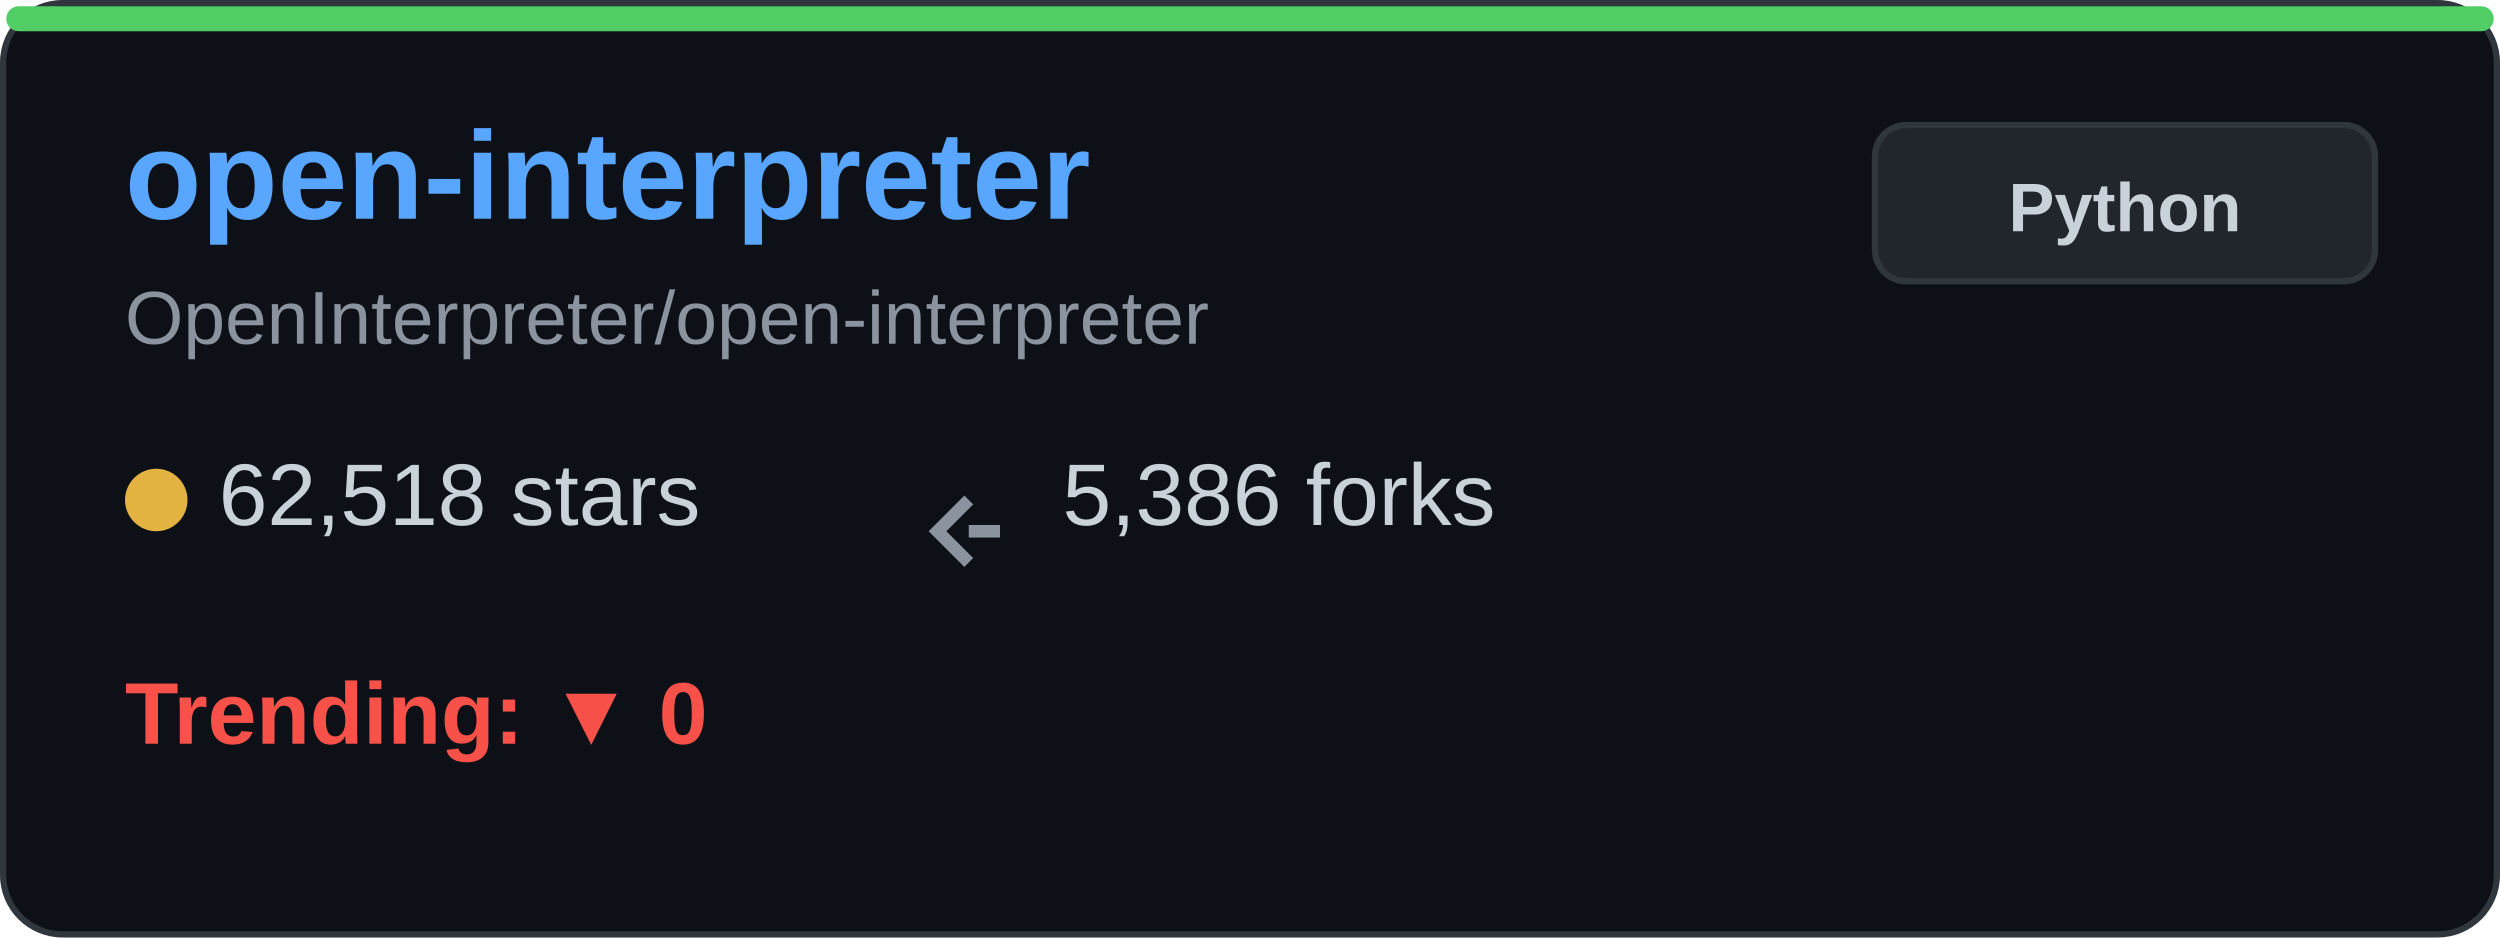
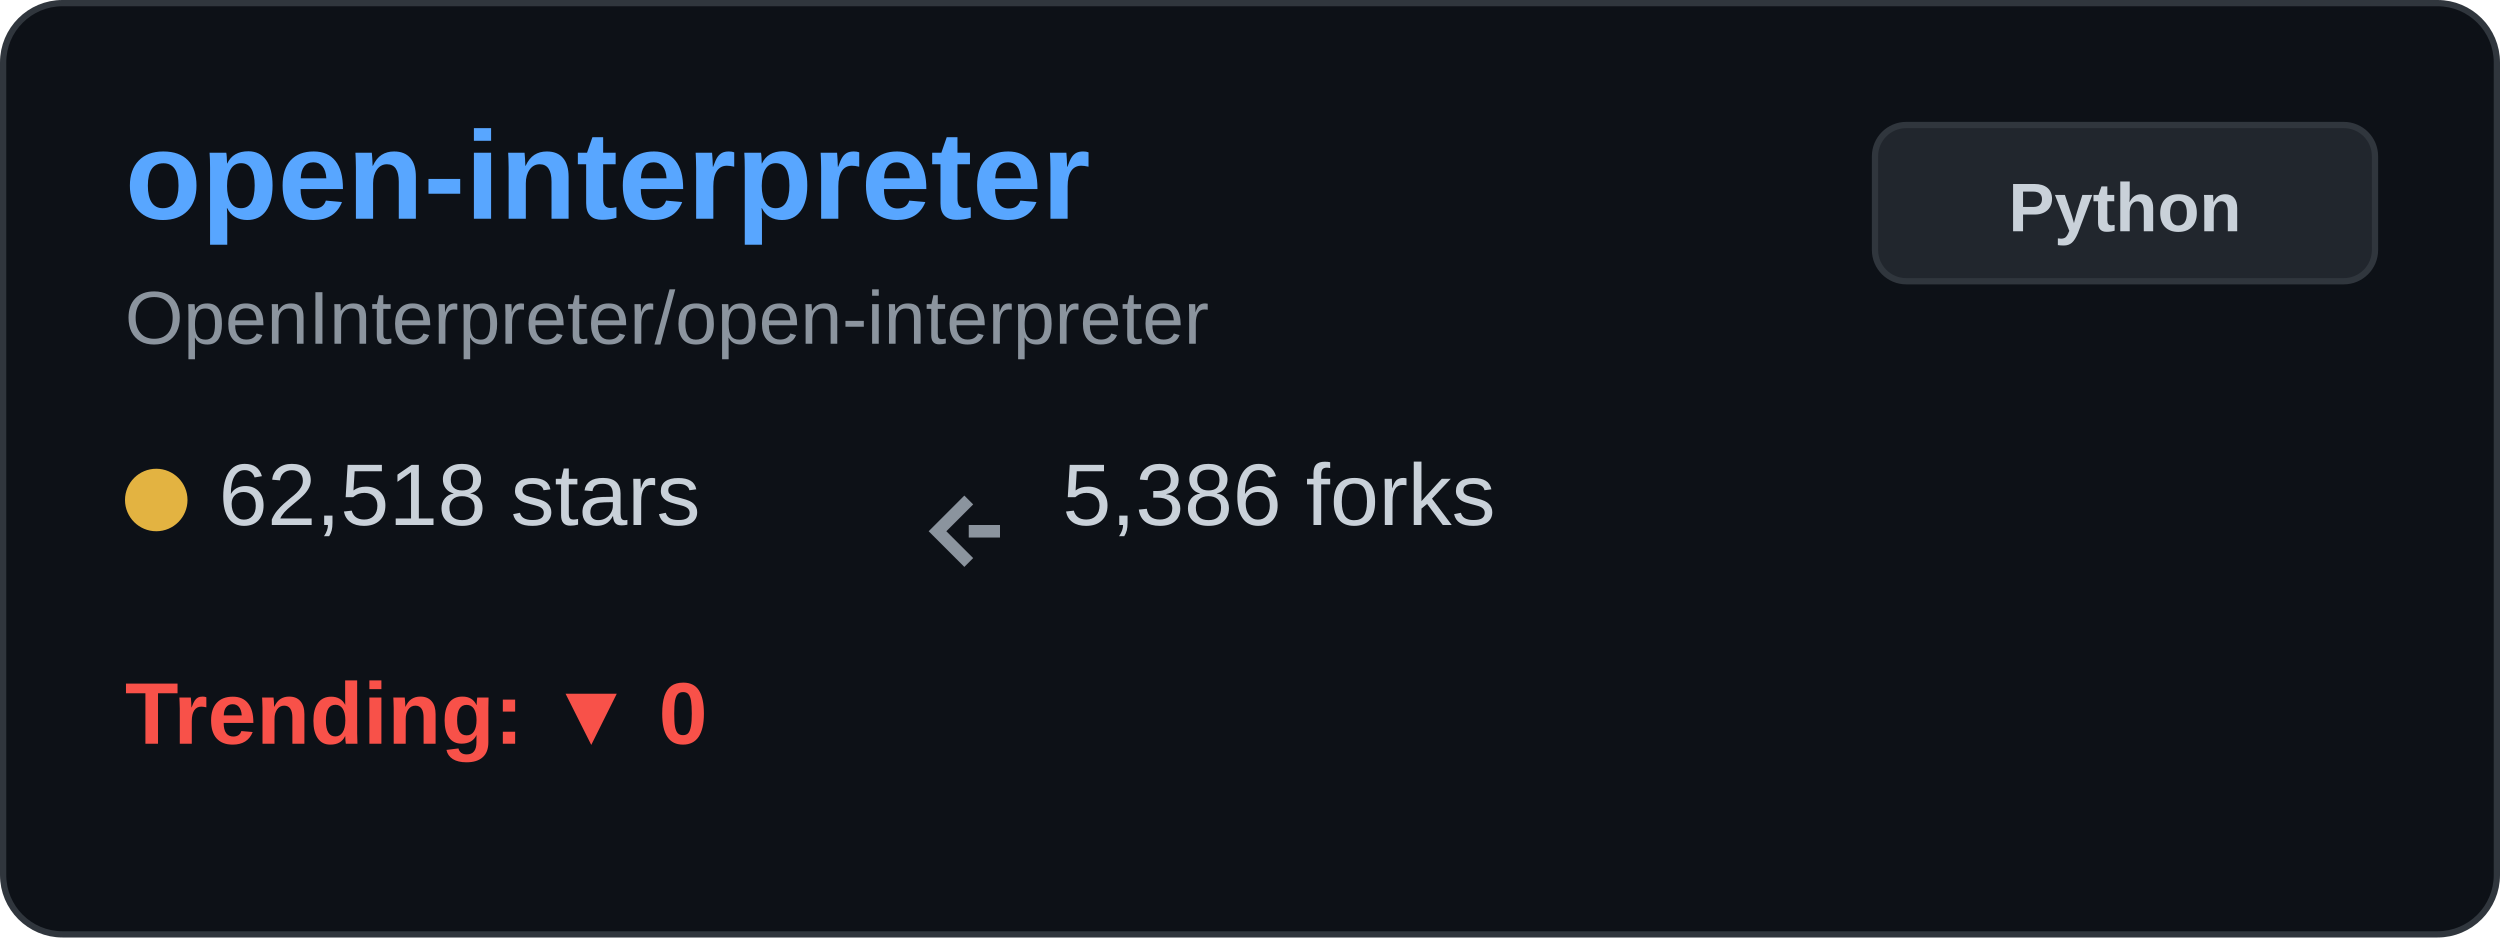
<svg xmlns="http://www.w3.org/2000/svg" width="400" height="150" viewBox="0 0 400 150" fill="none">
  <rect x="0.5" y="0.5" width="399" height="149" rx="9.5" fill="#0d1117" stroke="#30363d" />
-   <rect x="1" y="1" width="398" height="4" rx="2" fill="#51cf66" />
  <text x="20" y="35" font-family="Arial, sans-serif" font-size="20" font-weight="bold" fill="#58a6ff">open-interpreter</text>
  <text x="20" y="55" font-family="Arial, sans-serif" font-size="12" fill="#8b949e">OpenInterpreter/open-interpreter</text>
  <g transform="translate(20, 80)">
    <circle cx="5" cy="0" r="5" fill="#e3b341" />
    <text x="15" y="4" font-family="Arial, sans-serif" font-size="14" fill="#c9d1d9">62,518 stars</text>
  </g>
  <g transform="translate(150, 80)">
    <path d="M5 0 L0 5 L5 10 M5 5 L10 5" stroke="#8b949e" stroke-width="2" fill="none" />
    <text x="20" y="4" font-family="Arial, sans-serif" font-size="14" fill="#c9d1d9">5,386 forks</text>
  </g>
  <g transform="translate(20, 115)">
    <text x="0" y="4" font-family="Arial, sans-serif" font-size="14" font-weight="bold" fill="#f85149">Trending: ▼ 0</text>
  </g>
  <rect x="300" y="20" width="80" height="25" rx="5" fill="#21262d" stroke="#30363d" />
  <text x="340" y="37" font-family="Arial, sans-serif" font-size="11" font-weight="bold" fill="#c9d1d9" text-anchor="middle">Python</text>
</svg>
